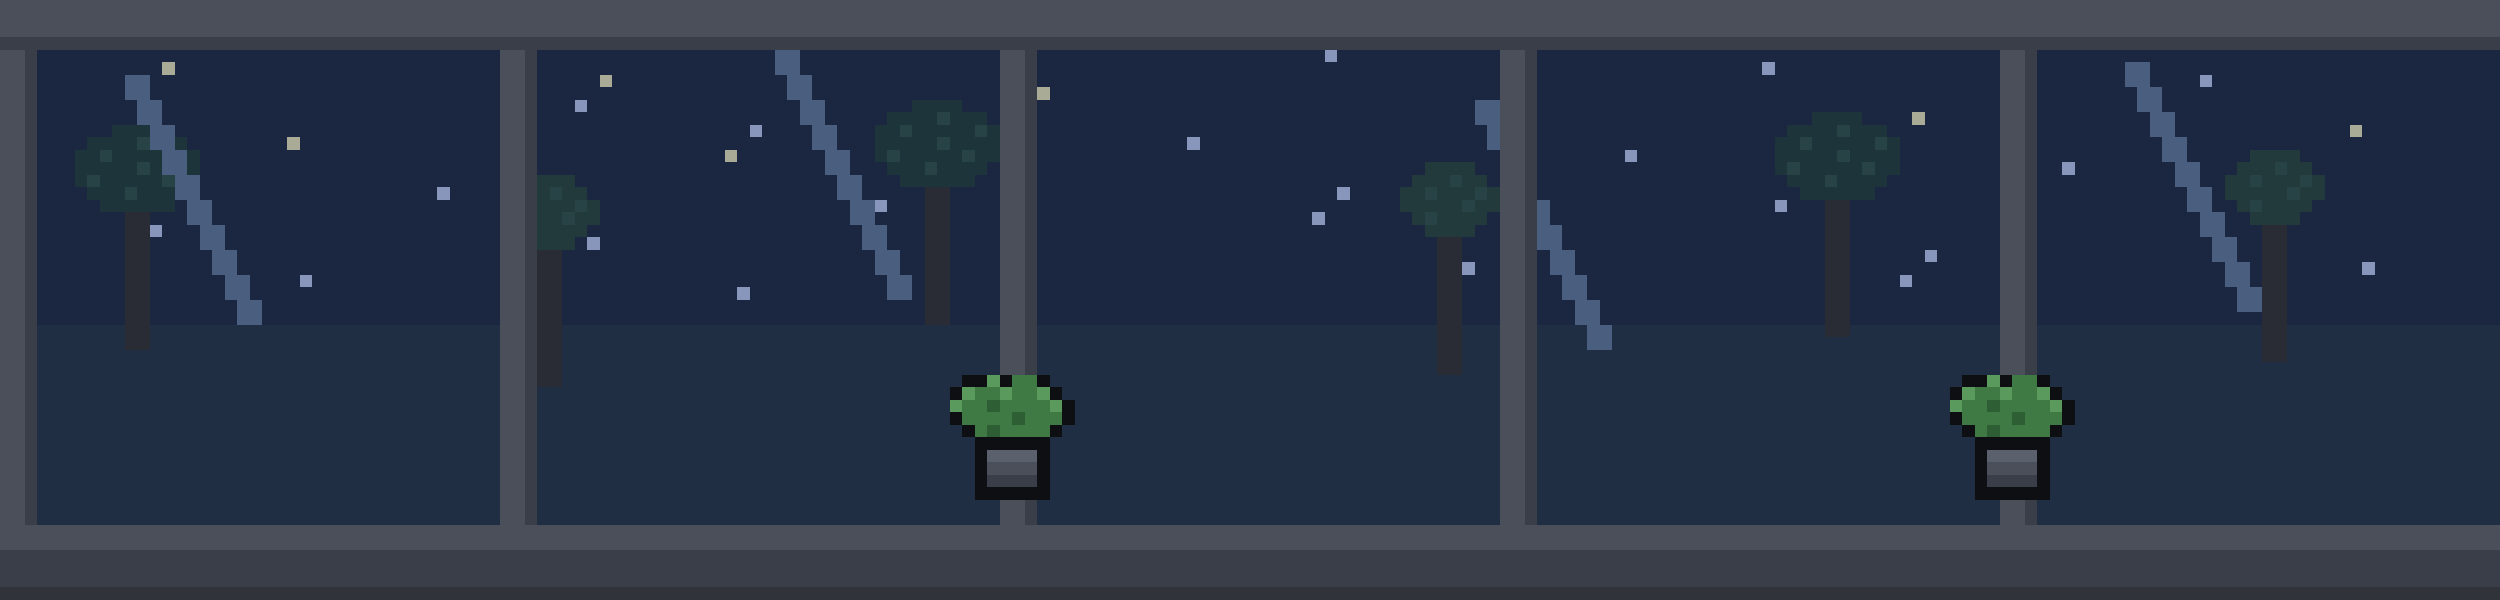
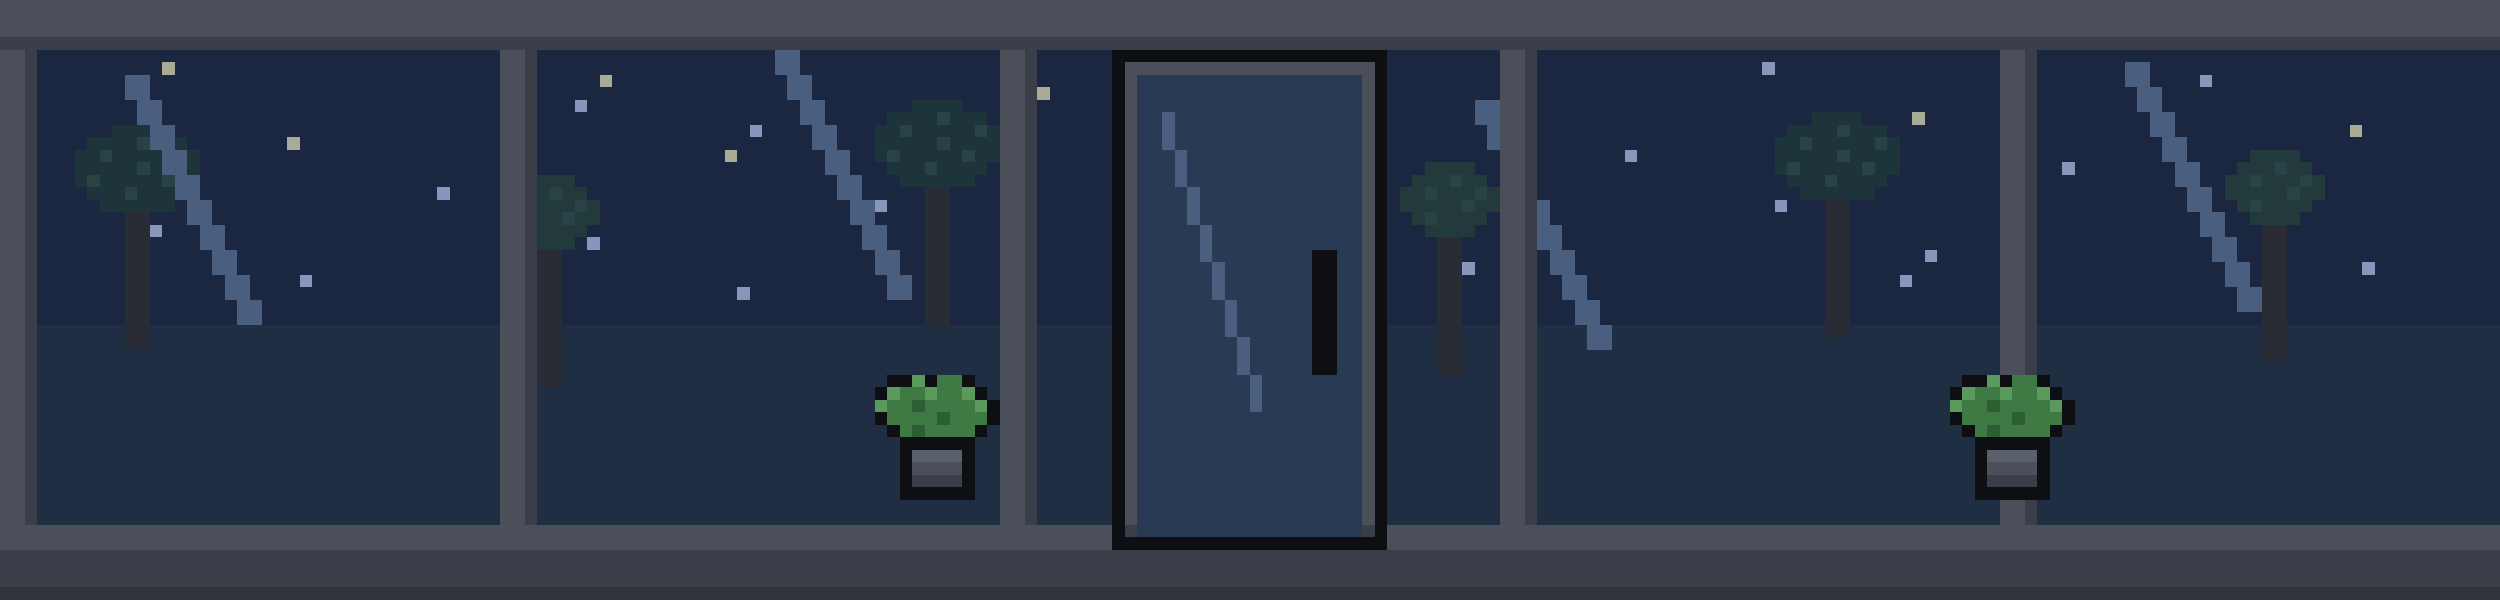
<svg xmlns="http://www.w3.org/2000/svg" viewBox="0 0 200 48" width="400" height="96" shape-rendering="crispEdges">
  <rect x="0" y="0" width="200" height="44" fill="#131a33" />
  <rect x="13" y="5" width="1" height="1" fill="#fff6c2" />
  <rect x="60" y="10" width="1" height="1" fill="#c9d3ff" />
  <rect x="107" y="15" width="1" height="1" fill="#c9d3ff" />
  <rect x="154" y="20" width="1" height="1" fill="#c9d3ff" />
  <rect x="1" y="1" width="1" height="1" fill="#c9d3ff" />
  <rect x="48" y="6" width="1" height="1" fill="#fff6c2" />
  <rect x="95" y="11" width="1" height="1" fill="#c9d3ff" />
  <rect x="142" y="16" width="1" height="1" fill="#c9d3ff" />
  <rect x="189" y="21" width="1" height="1" fill="#c9d3ff" />
  <rect x="36" y="2" width="1" height="1" fill="#c9d3ff" />
  <rect x="83" y="7" width="1" height="1" fill="#fff6c2" />
  <rect x="130" y="12" width="1" height="1" fill="#c9d3ff" />
  <rect x="177" y="17" width="1" height="1" fill="#c9d3ff" />
  <rect x="24" y="22" width="1" height="1" fill="#c9d3ff" />
  <rect x="71" y="3" width="1" height="1" fill="#c9d3ff" />
  <rect x="118" y="8" width="1" height="1" fill="#fff6c2" />
  <rect x="165" y="13" width="1" height="1" fill="#c9d3ff" />
  <rect x="12" y="18" width="1" height="1" fill="#c9d3ff" />
  <rect x="59" y="23" width="1" height="1" fill="#c9d3ff" />
  <rect x="106" y="4" width="1" height="1" fill="#c9d3ff" />
  <rect x="153" y="9" width="1" height="1" fill="#fff6c2" />
  <rect x="0" y="14" width="1" height="1" fill="#c9d3ff" />
  <rect x="47" y="19" width="1" height="1" fill="#c9d3ff" />
  <rect x="94" y="0" width="1" height="1" fill="#c9d3ff" />
  <rect x="141" y="5" width="1" height="1" fill="#c9d3ff" />
  <rect x="188" y="10" width="1" height="1" fill="#fff6c2" />
  <rect x="35" y="15" width="1" height="1" fill="#c9d3ff" />
  <rect x="82" y="20" width="1" height="1" fill="#c9d3ff" />
  <rect x="129" y="1" width="1" height="1" fill="#c9d3ff" />
  <rect x="176" y="6" width="1" height="1" fill="#c9d3ff" />
  <rect x="23" y="11" width="1" height="1" fill="#fff6c2" />
  <rect x="70" y="16" width="1" height="1" fill="#c9d3ff" />
  <rect x="117" y="21" width="1" height="1" fill="#c9d3ff" />
  <rect x="164" y="2" width="1" height="1" fill="#c9d3ff" />
  <rect x="11" y="7" width="1" height="1" fill="#c9d3ff" />
  <rect x="58" y="12" width="1" height="1" fill="#fff6c2" />
  <rect x="105" y="17" width="1" height="1" fill="#c9d3ff" />
  <rect x="152" y="22" width="1" height="1" fill="#c9d3ff" />
  <rect x="199" y="3" width="1" height="1" fill="#c9d3ff" />
  <rect x="46" y="8" width="1" height="1" fill="#c9d3ff" />
  <rect x="0" y="26" width="200" height="18" fill="#1a2638" />
  <rect x="10" y="16" width="2" height="12" fill="#2a2320" />
  <rect x="9" y="10" width="1" height="1" fill="#18302a" />
  <rect x="10" y="10" width="1" height="1" fill="#18302a" />
  <rect x="11" y="10" width="1" height="1" fill="#18302a" />
  <rect x="12" y="10" width="1" height="1" fill="#18302a" />
  <rect x="7" y="11" width="1" height="1" fill="#18302a" />
  <rect x="8" y="11" width="1" height="1" fill="#18302a" />
  <rect x="9" y="11" width="1" height="1" fill="#18302a" />
  <rect x="10" y="11" width="1" height="1" fill="#18302a" />
  <rect x="11" y="11" width="1" height="1" fill="#26493a" />
  <rect x="12" y="11" width="1" height="1" fill="#18302a" />
  <rect x="13" y="11" width="1" height="1" fill="#18302a" />
  <rect x="14" y="11" width="1" height="1" fill="#18302a" />
  <rect x="6" y="12" width="1" height="1" fill="#18302a" />
  <rect x="7" y="12" width="1" height="1" fill="#18302a" />
  <rect x="8" y="12" width="1" height="1" fill="#26493a" />
  <rect x="9" y="12" width="1" height="1" fill="#18302a" />
  <rect x="10" y="12" width="1" height="1" fill="#18302a" />
  <rect x="11" y="12" width="1" height="1" fill="#18302a" />
  <rect x="12" y="12" width="1" height="1" fill="#18302a" />
  <rect x="13" y="12" width="1" height="1" fill="#18302a" />
  <rect x="14" y="12" width="1" height="1" fill="#26493a" />
  <rect x="15" y="12" width="1" height="1" fill="#18302a" />
  <rect x="6" y="13" width="1" height="1" fill="#18302a" />
  <rect x="7" y="13" width="1" height="1" fill="#18302a" />
  <rect x="8" y="13" width="1" height="1" fill="#18302a" />
  <rect x="9" y="13" width="1" height="1" fill="#18302a" />
  <rect x="10" y="13" width="1" height="1" fill="#18302a" />
  <rect x="11" y="13" width="1" height="1" fill="#26493a" />
  <rect x="12" y="13" width="1" height="1" fill="#18302a" />
  <rect x="13" y="13" width="1" height="1" fill="#18302a" />
  <rect x="14" y="13" width="1" height="1" fill="#18302a" />
  <rect x="15" y="13" width="1" height="1" fill="#18302a" />
  <rect x="6" y="14" width="1" height="1" fill="#18302a" />
  <rect x="7" y="14" width="1" height="1" fill="#26493a" />
  <rect x="8" y="14" width="1" height="1" fill="#18302a" />
  <rect x="9" y="14" width="1" height="1" fill="#18302a" />
  <rect x="10" y="14" width="1" height="1" fill="#18302a" />
  <rect x="11" y="14" width="1" height="1" fill="#18302a" />
  <rect x="12" y="14" width="1" height="1" fill="#18302a" />
  <rect x="13" y="14" width="1" height="1" fill="#26493a" />
  <rect x="14" y="14" width="1" height="1" fill="#18302a" />
  <rect x="15" y="14" width="1" height="1" fill="#18302a" />
  <rect x="7" y="15" width="1" height="1" fill="#18302a" />
  <rect x="8" y="15" width="1" height="1" fill="#18302a" />
  <rect x="9" y="15" width="1" height="1" fill="#18302a" />
  <rect x="10" y="15" width="1" height="1" fill="#26493a" />
  <rect x="11" y="15" width="1" height="1" fill="#18302a" />
  <rect x="12" y="15" width="1" height="1" fill="#18302a" />
  <rect x="13" y="15" width="1" height="1" fill="#18302a" />
  <rect x="14" y="15" width="1" height="1" fill="#18302a" />
  <rect x="8" y="16" width="1" height="1" fill="#18302a" />
  <rect x="9" y="16" width="1" height="1" fill="#18302a" />
  <rect x="10" y="16" width="1" height="1" fill="#18302a" />
  <rect x="11" y="16" width="1" height="1" fill="#18302a" />
  <rect x="12" y="16" width="1" height="1" fill="#18302a" />
  <rect x="13" y="16" width="1" height="1" fill="#18302a" />
  <rect x="43" y="19" width="2" height="12" fill="#2a2320" />
  <rect x="42" y="14" width="1" height="1" fill="#1e3a2c" />
  <rect x="43" y="14" width="1" height="1" fill="#1e3a2c" />
  <rect x="44" y="14" width="1" height="1" fill="#1e3a2c" />
  <rect x="45" y="14" width="1" height="1" fill="#1e3a2c" />
  <rect x="41" y="15" width="1" height="1" fill="#1e3a2c" />
  <rect x="42" y="15" width="1" height="1" fill="#1e3a2c" />
  <rect x="43" y="15" width="1" height="1" fill="#1e3a2c" />
  <rect x="44" y="15" width="1" height="1" fill="#26493a" />
  <rect x="45" y="15" width="1" height="1" fill="#1e3a2c" />
  <rect x="46" y="15" width="1" height="1" fill="#1e3a2c" />
  <rect x="40" y="16" width="1" height="1" fill="#1e3a2c" />
  <rect x="41" y="16" width="1" height="1" fill="#1e3a2c" />
  <rect x="42" y="16" width="1" height="1" fill="#26493a" />
  <rect x="43" y="16" width="1" height="1" fill="#1e3a2c" />
  <rect x="44" y="16" width="1" height="1" fill="#1e3a2c" />
  <rect x="45" y="16" width="1" height="1" fill="#1e3a2c" />
  <rect x="46" y="16" width="1" height="1" fill="#26493a" />
  <rect x="47" y="16" width="1" height="1" fill="#1e3a2c" />
  <rect x="40" y="17" width="1" height="1" fill="#1e3a2c" />
  <rect x="41" y="17" width="1" height="1" fill="#1e3a2c" />
  <rect x="42" y="17" width="1" height="1" fill="#1e3a2c" />
  <rect x="43" y="17" width="1" height="1" fill="#1e3a2c" />
  <rect x="44" y="17" width="1" height="1" fill="#1e3a2c" />
  <rect x="45" y="17" width="1" height="1" fill="#26493a" />
  <rect x="46" y="17" width="1" height="1" fill="#1e3a2c" />
  <rect x="47" y="17" width="1" height="1" fill="#1e3a2c" />
  <rect x="41" y="18" width="1" height="1" fill="#1e3a2c" />
  <rect x="42" y="18" width="1" height="1" fill="#26493a" />
  <rect x="43" y="18" width="1" height="1" fill="#1e3a2c" />
  <rect x="44" y="18" width="1" height="1" fill="#1e3a2c" />
  <rect x="45" y="18" width="1" height="1" fill="#1e3a2c" />
  <rect x="46" y="18" width="1" height="1" fill="#1e3a2c" />
  <rect x="42" y="19" width="1" height="1" fill="#1e3a2c" />
  <rect x="43" y="19" width="1" height="1" fill="#1e3a2c" />
  <rect x="44" y="19" width="1" height="1" fill="#1e3a2c" />
  <rect x="45" y="19" width="1" height="1" fill="#1e3a2c" />
  <rect x="74" y="14" width="2" height="12" fill="#2a2320" />
  <rect x="73" y="8" width="1" height="1" fill="#18302a" />
  <rect x="74" y="8" width="1" height="1" fill="#18302a" />
  <rect x="75" y="8" width="1" height="1" fill="#18302a" />
  <rect x="76" y="8" width="1" height="1" fill="#18302a" />
  <rect x="71" y="9" width="1" height="1" fill="#18302a" />
  <rect x="72" y="9" width="1" height="1" fill="#18302a" />
  <rect x="73" y="9" width="1" height="1" fill="#18302a" />
  <rect x="74" y="9" width="1" height="1" fill="#18302a" />
  <rect x="75" y="9" width="1" height="1" fill="#26493a" />
  <rect x="76" y="9" width="1" height="1" fill="#18302a" />
  <rect x="77" y="9" width="1" height="1" fill="#18302a" />
  <rect x="78" y="9" width="1" height="1" fill="#18302a" />
  <rect x="70" y="10" width="1" height="1" fill="#18302a" />
  <rect x="71" y="10" width="1" height="1" fill="#18302a" />
  <rect x="72" y="10" width="1" height="1" fill="#26493a" />
  <rect x="73" y="10" width="1" height="1" fill="#18302a" />
  <rect x="74" y="10" width="1" height="1" fill="#18302a" />
  <rect x="75" y="10" width="1" height="1" fill="#18302a" />
  <rect x="76" y="10" width="1" height="1" fill="#18302a" />
  <rect x="77" y="10" width="1" height="1" fill="#18302a" />
  <rect x="78" y="10" width="1" height="1" fill="#26493a" />
  <rect x="79" y="10" width="1" height="1" fill="#18302a" />
  <rect x="70" y="11" width="1" height="1" fill="#18302a" />
  <rect x="71" y="11" width="1" height="1" fill="#18302a" />
  <rect x="72" y="11" width="1" height="1" fill="#18302a" />
  <rect x="73" y="11" width="1" height="1" fill="#18302a" />
  <rect x="74" y="11" width="1" height="1" fill="#18302a" />
  <rect x="75" y="11" width="1" height="1" fill="#26493a" />
  <rect x="76" y="11" width="1" height="1" fill="#18302a" />
  <rect x="77" y="11" width="1" height="1" fill="#18302a" />
  <rect x="78" y="11" width="1" height="1" fill="#18302a" />
  <rect x="79" y="11" width="1" height="1" fill="#18302a" />
  <rect x="70" y="12" width="1" height="1" fill="#18302a" />
  <rect x="71" y="12" width="1" height="1" fill="#26493a" />
  <rect x="72" y="12" width="1" height="1" fill="#18302a" />
  <rect x="73" y="12" width="1" height="1" fill="#18302a" />
  <rect x="74" y="12" width="1" height="1" fill="#18302a" />
  <rect x="75" y="12" width="1" height="1" fill="#18302a" />
  <rect x="76" y="12" width="1" height="1" fill="#18302a" />
  <rect x="77" y="12" width="1" height="1" fill="#26493a" />
  <rect x="78" y="12" width="1" height="1" fill="#18302a" />
  <rect x="79" y="12" width="1" height="1" fill="#18302a" />
  <rect x="71" y="13" width="1" height="1" fill="#18302a" />
  <rect x="72" y="13" width="1" height="1" fill="#18302a" />
  <rect x="73" y="13" width="1" height="1" fill="#18302a" />
  <rect x="74" y="13" width="1" height="1" fill="#26493a" />
  <rect x="75" y="13" width="1" height="1" fill="#18302a" />
  <rect x="76" y="13" width="1" height="1" fill="#18302a" />
  <rect x="77" y="13" width="1" height="1" fill="#18302a" />
  <rect x="78" y="13" width="1" height="1" fill="#18302a" />
  <rect x="72" y="14" width="1" height="1" fill="#18302a" />
  <rect x="73" y="14" width="1" height="1" fill="#18302a" />
  <rect x="74" y="14" width="1" height="1" fill="#18302a" />
  <rect x="75" y="14" width="1" height="1" fill="#18302a" />
  <rect x="76" y="14" width="1" height="1" fill="#18302a" />
  <rect x="77" y="14" width="1" height="1" fill="#18302a" />
  <rect x="115" y="18" width="2" height="12" fill="#2a2320" />
  <rect x="114" y="13" width="1" height="1" fill="#1e3a2c" />
  <rect x="115" y="13" width="1" height="1" fill="#1e3a2c" />
  <rect x="116" y="13" width="1" height="1" fill="#1e3a2c" />
  <rect x="117" y="13" width="1" height="1" fill="#1e3a2c" />
  <rect x="113" y="14" width="1" height="1" fill="#1e3a2c" />
  <rect x="114" y="14" width="1" height="1" fill="#1e3a2c" />
  <rect x="115" y="14" width="1" height="1" fill="#1e3a2c" />
  <rect x="116" y="14" width="1" height="1" fill="#26493a" />
  <rect x="117" y="14" width="1" height="1" fill="#1e3a2c" />
  <rect x="118" y="14" width="1" height="1" fill="#1e3a2c" />
  <rect x="112" y="15" width="1" height="1" fill="#1e3a2c" />
  <rect x="113" y="15" width="1" height="1" fill="#1e3a2c" />
  <rect x="114" y="15" width="1" height="1" fill="#26493a" />
  <rect x="115" y="15" width="1" height="1" fill="#1e3a2c" />
  <rect x="116" y="15" width="1" height="1" fill="#1e3a2c" />
  <rect x="117" y="15" width="1" height="1" fill="#1e3a2c" />
  <rect x="118" y="15" width="1" height="1" fill="#26493a" />
  <rect x="119" y="15" width="1" height="1" fill="#1e3a2c" />
  <rect x="112" y="16" width="1" height="1" fill="#1e3a2c" />
  <rect x="113" y="16" width="1" height="1" fill="#1e3a2c" />
  <rect x="114" y="16" width="1" height="1" fill="#1e3a2c" />
  <rect x="115" y="16" width="1" height="1" fill="#1e3a2c" />
  <rect x="116" y="16" width="1" height="1" fill="#1e3a2c" />
  <rect x="117" y="16" width="1" height="1" fill="#26493a" />
  <rect x="118" y="16" width="1" height="1" fill="#1e3a2c" />
  <rect x="119" y="16" width="1" height="1" fill="#1e3a2c" />
  <rect x="113" y="17" width="1" height="1" fill="#1e3a2c" />
  <rect x="114" y="17" width="1" height="1" fill="#26493a" />
  <rect x="115" y="17" width="1" height="1" fill="#1e3a2c" />
  <rect x="116" y="17" width="1" height="1" fill="#1e3a2c" />
  <rect x="117" y="17" width="1" height="1" fill="#1e3a2c" />
  <rect x="118" y="17" width="1" height="1" fill="#1e3a2c" />
  <rect x="114" y="18" width="1" height="1" fill="#1e3a2c" />
  <rect x="115" y="18" width="1" height="1" fill="#1e3a2c" />
  <rect x="116" y="18" width="1" height="1" fill="#1e3a2c" />
  <rect x="117" y="18" width="1" height="1" fill="#1e3a2c" />
  <rect x="146" y="15" width="2" height="12" fill="#2a2320" />
  <rect x="145" y="9" width="1" height="1" fill="#18302a" />
  <rect x="146" y="9" width="1" height="1" fill="#18302a" />
  <rect x="147" y="9" width="1" height="1" fill="#18302a" />
  <rect x="148" y="9" width="1" height="1" fill="#18302a" />
  <rect x="143" y="10" width="1" height="1" fill="#18302a" />
  <rect x="144" y="10" width="1" height="1" fill="#18302a" />
  <rect x="145" y="10" width="1" height="1" fill="#18302a" />
  <rect x="146" y="10" width="1" height="1" fill="#18302a" />
  <rect x="147" y="10" width="1" height="1" fill="#26493a" />
  <rect x="148" y="10" width="1" height="1" fill="#18302a" />
  <rect x="149" y="10" width="1" height="1" fill="#18302a" />
  <rect x="150" y="10" width="1" height="1" fill="#18302a" />
  <rect x="142" y="11" width="1" height="1" fill="#18302a" />
  <rect x="143" y="11" width="1" height="1" fill="#18302a" />
  <rect x="144" y="11" width="1" height="1" fill="#26493a" />
  <rect x="145" y="11" width="1" height="1" fill="#18302a" />
  <rect x="146" y="11" width="1" height="1" fill="#18302a" />
  <rect x="147" y="11" width="1" height="1" fill="#18302a" />
  <rect x="148" y="11" width="1" height="1" fill="#18302a" />
  <rect x="149" y="11" width="1" height="1" fill="#18302a" />
  <rect x="150" y="11" width="1" height="1" fill="#26493a" />
  <rect x="151" y="11" width="1" height="1" fill="#18302a" />
  <rect x="142" y="12" width="1" height="1" fill="#18302a" />
  <rect x="143" y="12" width="1" height="1" fill="#18302a" />
  <rect x="144" y="12" width="1" height="1" fill="#18302a" />
  <rect x="145" y="12" width="1" height="1" fill="#18302a" />
  <rect x="146" y="12" width="1" height="1" fill="#18302a" />
  <rect x="147" y="12" width="1" height="1" fill="#26493a" />
  <rect x="148" y="12" width="1" height="1" fill="#18302a" />
  <rect x="149" y="12" width="1" height="1" fill="#18302a" />
  <rect x="150" y="12" width="1" height="1" fill="#18302a" />
  <rect x="151" y="12" width="1" height="1" fill="#18302a" />
  <rect x="142" y="13" width="1" height="1" fill="#18302a" />
  <rect x="143" y="13" width="1" height="1" fill="#26493a" />
  <rect x="144" y="13" width="1" height="1" fill="#18302a" />
  <rect x="145" y="13" width="1" height="1" fill="#18302a" />
  <rect x="146" y="13" width="1" height="1" fill="#18302a" />
  <rect x="147" y="13" width="1" height="1" fill="#18302a" />
  <rect x="148" y="13" width="1" height="1" fill="#18302a" />
  <rect x="149" y="13" width="1" height="1" fill="#26493a" />
  <rect x="150" y="13" width="1" height="1" fill="#18302a" />
  <rect x="151" y="13" width="1" height="1" fill="#18302a" />
  <rect x="143" y="14" width="1" height="1" fill="#18302a" />
  <rect x="144" y="14" width="1" height="1" fill="#18302a" />
  <rect x="145" y="14" width="1" height="1" fill="#18302a" />
  <rect x="146" y="14" width="1" height="1" fill="#26493a" />
  <rect x="147" y="14" width="1" height="1" fill="#18302a" />
  <rect x="148" y="14" width="1" height="1" fill="#18302a" />
  <rect x="149" y="14" width="1" height="1" fill="#18302a" />
  <rect x="150" y="14" width="1" height="1" fill="#18302a" />
  <rect x="144" y="15" width="1" height="1" fill="#18302a" />
  <rect x="145" y="15" width="1" height="1" fill="#18302a" />
  <rect x="146" y="15" width="1" height="1" fill="#18302a" />
  <rect x="147" y="15" width="1" height="1" fill="#18302a" />
  <rect x="148" y="15" width="1" height="1" fill="#18302a" />
  <rect x="149" y="15" width="1" height="1" fill="#18302a" />
  <rect x="181" y="17" width="2" height="12" fill="#2a2320" />
  <rect x="180" y="12" width="1" height="1" fill="#1e3a2c" />
  <rect x="181" y="12" width="1" height="1" fill="#1e3a2c" />
  <rect x="182" y="12" width="1" height="1" fill="#1e3a2c" />
  <rect x="183" y="12" width="1" height="1" fill="#1e3a2c" />
  <rect x="179" y="13" width="1" height="1" fill="#1e3a2c" />
  <rect x="180" y="13" width="1" height="1" fill="#1e3a2c" />
  <rect x="181" y="13" width="1" height="1" fill="#1e3a2c" />
  <rect x="182" y="13" width="1" height="1" fill="#26493a" />
  <rect x="183" y="13" width="1" height="1" fill="#1e3a2c" />
  <rect x="184" y="13" width="1" height="1" fill="#1e3a2c" />
  <rect x="178" y="14" width="1" height="1" fill="#1e3a2c" />
  <rect x="179" y="14" width="1" height="1" fill="#1e3a2c" />
  <rect x="180" y="14" width="1" height="1" fill="#26493a" />
  <rect x="181" y="14" width="1" height="1" fill="#1e3a2c" />
  <rect x="182" y="14" width="1" height="1" fill="#1e3a2c" />
  <rect x="183" y="14" width="1" height="1" fill="#1e3a2c" />
  <rect x="184" y="14" width="1" height="1" fill="#26493a" />
  <rect x="185" y="14" width="1" height="1" fill="#1e3a2c" />
  <rect x="178" y="15" width="1" height="1" fill="#1e3a2c" />
  <rect x="179" y="15" width="1" height="1" fill="#1e3a2c" />
  <rect x="180" y="15" width="1" height="1" fill="#1e3a2c" />
  <rect x="181" y="15" width="1" height="1" fill="#1e3a2c" />
  <rect x="182" y="15" width="1" height="1" fill="#1e3a2c" />
  <rect x="183" y="15" width="1" height="1" fill="#26493a" />
  <rect x="184" y="15" width="1" height="1" fill="#1e3a2c" />
  <rect x="185" y="15" width="1" height="1" fill="#1e3a2c" />
  <rect x="179" y="16" width="1" height="1" fill="#1e3a2c" />
  <rect x="180" y="16" width="1" height="1" fill="#26493a" />
  <rect x="181" y="16" width="1" height="1" fill="#1e3a2c" />
  <rect x="182" y="16" width="1" height="1" fill="#1e3a2c" />
  <rect x="183" y="16" width="1" height="1" fill="#1e3a2c" />
  <rect x="184" y="16" width="1" height="1" fill="#1e3a2c" />
  <rect x="180" y="17" width="1" height="1" fill="#1e3a2c" />
  <rect x="181" y="17" width="1" height="1" fill="#1e3a2c" />
  <rect x="182" y="17" width="1" height="1" fill="#1e3a2c" />
  <rect x="183" y="17" width="1" height="1" fill="#1e3a2c" />
  <rect x="0" y="0" width="200" height="44" fill="#2a3a5566" />
  <rect x="10" y="6" width="2" height="2" fill="#4a5e80" />
  <rect x="11" y="8" width="2" height="2" fill="#4a5e80" />
  <rect x="12" y="10" width="2" height="2" fill="#4a5e80" />
  <rect x="13" y="12" width="2" height="2" fill="#4a5e80" />
  <rect x="14" y="14" width="2" height="2" fill="#4a5e80" />
  <rect x="15" y="16" width="2" height="2" fill="#4a5e80" />
  <rect x="16" y="18" width="2" height="2" fill="#4a5e80" />
  <rect x="17" y="20" width="2" height="2" fill="#4a5e80" />
  <rect x="18" y="22" width="2" height="2" fill="#4a5e80" />
  <rect x="19" y="24" width="2" height="2" fill="#4a5e80" />
  <rect x="62" y="4" width="2" height="2" fill="#4a5e80" />
  <rect x="63" y="6" width="2" height="2" fill="#4a5e80" />
  <rect x="64" y="8" width="2" height="2" fill="#4a5e80" />
  <rect x="65" y="10" width="2" height="2" fill="#4a5e80" />
  <rect x="66" y="12" width="2" height="2" fill="#4a5e80" />
  <rect x="67" y="14" width="2" height="2" fill="#4a5e80" />
  <rect x="68" y="16" width="2" height="2" fill="#4a5e80" />
  <rect x="69" y="18" width="2" height="2" fill="#4a5e80" />
  <rect x="70" y="20" width="2" height="2" fill="#4a5e80" />
  <rect x="71" y="22" width="2" height="2" fill="#4a5e80" />
  <rect x="118" y="8" width="2" height="2" fill="#4a5e80" />
  <rect x="119" y="10" width="2" height="2" fill="#4a5e80" />
  <rect x="120" y="12" width="2" height="2" fill="#4a5e80" />
  <rect x="121" y="14" width="2" height="2" fill="#4a5e80" />
  <rect x="122" y="16" width="2" height="2" fill="#4a5e80" />
  <rect x="123" y="18" width="2" height="2" fill="#4a5e80" />
  <rect x="124" y="20" width="2" height="2" fill="#4a5e80" />
  <rect x="125" y="22" width="2" height="2" fill="#4a5e80" />
  <rect x="126" y="24" width="2" height="2" fill="#4a5e80" />
  <rect x="127" y="26" width="2" height="2" fill="#4a5e80" />
  <rect x="170" y="5" width="2" height="2" fill="#4a5e80" />
  <rect x="171" y="7" width="2" height="2" fill="#4a5e80" />
  <rect x="172" y="9" width="2" height="2" fill="#4a5e80" />
  <rect x="173" y="11" width="2" height="2" fill="#4a5e80" />
  <rect x="174" y="13" width="2" height="2" fill="#4a5e80" />
  <rect x="175" y="15" width="2" height="2" fill="#4a5e80" />
  <rect x="176" y="17" width="2" height="2" fill="#4a5e80" />
  <rect x="177" y="19" width="2" height="2" fill="#4a5e80" />
  <rect x="178" y="21" width="2" height="2" fill="#4a5e80" />
  <rect x="179" y="23" width="2" height="2" fill="#4a5e80" />
  <rect x="0" y="0" width="2" height="44" fill="#4a4f5a" />
  <rect x="2" y="0" width="1" height="44" fill="#3a3e48" />
  <rect x="40" y="0" width="2" height="44" fill="#4a4f5a" />
  <rect x="42" y="0" width="1" height="44" fill="#3a3e48" />
  <rect x="80" y="0" width="2" height="44" fill="#4a4f5a" />
  <rect x="82" y="0" width="1" height="44" fill="#3a3e48" />
  <rect x="120" y="0" width="2" height="44" fill="#4a4f5a" />
  <rect x="122" y="0" width="1" height="44" fill="#3a3e48" />
  <rect x="160" y="0" width="2" height="44" fill="#4a4f5a" />
  <rect x="162" y="0" width="1" height="44" fill="#3a3e48" />
  <rect x="0" y="0" width="200" height="3" fill="#4a4f5a" />
  <rect x="0" y="3" width="200" height="1" fill="#3a3e48" />
  <rect x="0" y="42" width="200" height="2" fill="#4a4f5a" />
  <rect x="0" y="44" width="200" height="4" fill="#3a3e48" />
  <rect x="0" y="47" width="200" height="1" fill="#30333a" />
+   <rect x="71" y="30" width="1" height="1" fill="#0e0f12" />
+   <rect x="72" y="30" width="1" height="1" fill="#0e0f12" />
+   <rect x="73" y="30" width="1" height="1" fill="#5a9a5c" />
+   <rect x="74" y="30" width="1" height="1" fill="#0e0f12" />
+   <rect x="75" y="30" width="1" height="1" fill="#3f7a44" />
+   <rect x="76" y="30" width="1" height="1" fill="#3f7a44" />
  <rect x="77" y="30" width="1" height="1" fill="#0e0f12" />
-   <rect x="78" y="30" width="1" height="1" fill="#0e0f12" />
-   <rect x="79" y="30" width="1" height="1" fill="#5a9a5c" />
-   <rect x="80" y="30" width="1" height="1" fill="#0e0f12" />
-   <rect x="81" y="30" width="1" height="1" fill="#3f7a44" />
-   <rect x="82" y="30" width="1" height="1" fill="#3f7a44" />
-   <rect x="83" y="30" width="1" height="1" fill="#0e0f12" />
-   <rect x="76" y="31" width="1" height="1" fill="#0e0f12" />
+   <rect x="70" y="31" width="1" height="1" fill="#0e0f12" />
+   <rect x="71" y="31" width="1" height="1" fill="#5a9a5c" />
+   <rect x="72" y="31" width="1" height="1" fill="#3f7a44" />
+   <rect x="73" y="31" width="1" height="1" fill="#3f7a44" />
+   <rect x="74" y="31" width="1" height="1" fill="#5a9a5c" />
+   <rect x="75" y="31" width="1" height="1" fill="#3f7a44" />
+   <rect x="76" y="31" width="1" height="1" fill="#3f7a44" />
  <rect x="77" y="31" width="1" height="1" fill="#5a9a5c" />
-   <rect x="78" y="31" width="1" height="1" fill="#3f7a44" />
-   <rect x="79" y="31" width="1" height="1" fill="#3f7a44" />
-   <rect x="80" y="31" width="1" height="1" fill="#5a9a5c" />
-   <rect x="81" y="31" width="1" height="1" fill="#3f7a44" />
-   <rect x="82" y="31" width="1" height="1" fill="#3f7a44" />
-   <rect x="83" y="31" width="1" height="1" fill="#5a9a5c" />
-   <rect x="84" y="31" width="1" height="1" fill="#0e0f12" />
-   <rect x="76" y="32" width="1" height="1" fill="#5a9a5c" />
+   <rect x="78" y="31" width="1" height="1" fill="#0e0f12" />
+   <rect x="70" y="32" width="1" height="1" fill="#5a9a5c" />
+   <rect x="71" y="32" width="1" height="1" fill="#3f7a44" />
+   <rect x="72" y="32" width="1" height="1" fill="#3f7a44" />
+   <rect x="73" y="32" width="1" height="1" fill="#2e5e33" />
+   <rect x="74" y="32" width="1" height="1" fill="#3f7a44" />
+   <rect x="75" y="32" width="1" height="1" fill="#3f7a44" />
+   <rect x="76" y="32" width="1" height="1" fill="#3f7a44" />
  <rect x="77" y="32" width="1" height="1" fill="#3f7a44" />
-   <rect x="78" y="32" width="1" height="1" fill="#3f7a44" />
-   <rect x="79" y="32" width="1" height="1" fill="#2e5e33" />
-   <rect x="80" y="32" width="1" height="1" fill="#3f7a44" />
-   <rect x="81" y="32" width="1" height="1" fill="#3f7a44" />
-   <rect x="82" y="32" width="1" height="1" fill="#3f7a44" />
-   <rect x="83" y="32" width="1" height="1" fill="#3f7a44" />
-   <rect x="84" y="32" width="1" height="1" fill="#5a9a5c" />
-   <rect x="85" y="32" width="1" height="1" fill="#0e0f12" />
-   <rect x="76" y="33" width="1" height="1" fill="#0e0f12" />
+   <rect x="78" y="32" width="1" height="1" fill="#5a9a5c" />
+   <rect x="79" y="32" width="1" height="1" fill="#0e0f12" />
+   <rect x="70" y="33" width="1" height="1" fill="#0e0f12" />
+   <rect x="71" y="33" width="1" height="1" fill="#3f7a44" />
+   <rect x="72" y="33" width="1" height="1" fill="#3f7a44" />
+   <rect x="73" y="33" width="1" height="1" fill="#3f7a44" />
+   <rect x="74" y="33" width="1" height="1" fill="#3f7a44" />
+   <rect x="75" y="33" width="1" height="1" fill="#2e5e33" />
+   <rect x="76" y="33" width="1" height="1" fill="#3f7a44" />
  <rect x="77" y="33" width="1" height="1" fill="#3f7a44" />
  <rect x="78" y="33" width="1" height="1" fill="#3f7a44" />
-   <rect x="79" y="33" width="1" height="1" fill="#3f7a44" />
-   <rect x="80" y="33" width="1" height="1" fill="#3f7a44" />
-   <rect x="81" y="33" width="1" height="1" fill="#2e5e33" />
-   <rect x="82" y="33" width="1" height="1" fill="#3f7a44" />
-   <rect x="83" y="33" width="1" height="1" fill="#3f7a44" />
-   <rect x="84" y="33" width="1" height="1" fill="#3f7a44" />
-   <rect x="85" y="33" width="1" height="1" fill="#0e0f12" />
-   <rect x="77" y="34" width="1" height="1" fill="#0e0f12" />
-   <rect x="78" y="34" width="1" height="1" fill="#3f7a44" />
-   <rect x="79" y="34" width="1" height="1" fill="#2e5e33" />
-   <rect x="80" y="34" width="1" height="1" fill="#3f7a44" />
-   <rect x="81" y="34" width="1" height="1" fill="#3f7a44" />
-   <rect x="82" y="34" width="1" height="1" fill="#3f7a44" />
-   <rect x="83" y="34" width="1" height="1" fill="#3f7a44" />
-   <rect x="84" y="34" width="1" height="1" fill="#0e0f12" />
-   <rect x="78" y="35" width="1" height="1" fill="#0e0f12" />
-   <rect x="79" y="35" width="1" height="1" fill="#3f7a44" />
-   <rect x="80" y="35" width="1" height="1" fill="#3f7a44" />
-   <rect x="81" y="35" width="1" height="1" fill="#3f7a44" />
-   <rect x="82" y="35" width="1" height="1" fill="#0e0f12" />
-   <rect x="83" y="35" width="1" height="1" fill="#0e0f12" />
-   <rect x="78" y="35" width="6" height="5" fill="#0e0f12" />
-   <rect x="79" y="36" width="4" height="3" fill="#4a4f5a" />
-   <rect x="79" y="36" width="4" height="1" fill="#5a606c" />
-   <rect x="79" y="38" width="4" height="1" fill="#3a3e48" />
+   <rect x="79" y="33" width="1" height="1" fill="#0e0f12" />
+   <rect x="71" y="34" width="1" height="1" fill="#0e0f12" />
+   <rect x="72" y="34" width="1" height="1" fill="#3f7a44" />
+   <rect x="73" y="34" width="1" height="1" fill="#2e5e33" />
+   <rect x="74" y="34" width="1" height="1" fill="#3f7a44" />
+   <rect x="75" y="34" width="1" height="1" fill="#3f7a44" />
+   <rect x="76" y="34" width="1" height="1" fill="#3f7a44" />
+   <rect x="77" y="34" width="1" height="1" fill="#3f7a44" />
+   <rect x="78" y="34" width="1" height="1" fill="#0e0f12" />
+   <rect x="72" y="35" width="1" height="1" fill="#0e0f12" />
+   <rect x="73" y="35" width="1" height="1" fill="#3f7a44" />
+   <rect x="74" y="35" width="1" height="1" fill="#3f7a44" />
+   <rect x="75" y="35" width="1" height="1" fill="#3f7a44" />
+   <rect x="76" y="35" width="1" height="1" fill="#0e0f12" />
+   <rect x="77" y="35" width="1" height="1" fill="#0e0f12" />
+   <rect x="72" y="35" width="6" height="5" fill="#0e0f12" />
+   <rect x="73" y="36" width="4" height="3" fill="#4a4f5a" />
+   <rect x="73" y="36" width="4" height="1" fill="#5a606c" />
+   <rect x="73" y="38" width="4" height="1" fill="#3a3e48" />
  <rect x="157" y="30" width="1" height="1" fill="#0e0f12" />
  <rect x="158" y="30" width="1" height="1" fill="#0e0f12" />
  <rect x="159" y="30" width="1" height="1" fill="#5a9a5c" />
  <rect x="160" y="30" width="1" height="1" fill="#0e0f12" />
  <rect x="161" y="30" width="1" height="1" fill="#3f7a44" />
  <rect x="162" y="30" width="1" height="1" fill="#3f7a44" />
  <rect x="163" y="30" width="1" height="1" fill="#0e0f12" />
  <rect x="156" y="31" width="1" height="1" fill="#0e0f12" />
  <rect x="157" y="31" width="1" height="1" fill="#5a9a5c" />
  <rect x="158" y="31" width="1" height="1" fill="#3f7a44" />
  <rect x="159" y="31" width="1" height="1" fill="#3f7a44" />
  <rect x="160" y="31" width="1" height="1" fill="#5a9a5c" />
  <rect x="161" y="31" width="1" height="1" fill="#3f7a44" />
  <rect x="162" y="31" width="1" height="1" fill="#3f7a44" />
  <rect x="163" y="31" width="1" height="1" fill="#5a9a5c" />
  <rect x="164" y="31" width="1" height="1" fill="#0e0f12" />
  <rect x="156" y="32" width="1" height="1" fill="#5a9a5c" />
  <rect x="157" y="32" width="1" height="1" fill="#3f7a44" />
  <rect x="158" y="32" width="1" height="1" fill="#3f7a44" />
  <rect x="159" y="32" width="1" height="1" fill="#2e5e33" />
  <rect x="160" y="32" width="1" height="1" fill="#3f7a44" />
  <rect x="161" y="32" width="1" height="1" fill="#3f7a44" />
  <rect x="162" y="32" width="1" height="1" fill="#3f7a44" />
  <rect x="163" y="32" width="1" height="1" fill="#3f7a44" />
  <rect x="164" y="32" width="1" height="1" fill="#5a9a5c" />
  <rect x="165" y="32" width="1" height="1" fill="#0e0f12" />
  <rect x="156" y="33" width="1" height="1" fill="#0e0f12" />
  <rect x="157" y="33" width="1" height="1" fill="#3f7a44" />
  <rect x="158" y="33" width="1" height="1" fill="#3f7a44" />
  <rect x="159" y="33" width="1" height="1" fill="#3f7a44" />
  <rect x="160" y="33" width="1" height="1" fill="#3f7a44" />
  <rect x="161" y="33" width="1" height="1" fill="#2e5e33" />
  <rect x="162" y="33" width="1" height="1" fill="#3f7a44" />
  <rect x="163" y="33" width="1" height="1" fill="#3f7a44" />
  <rect x="164" y="33" width="1" height="1" fill="#3f7a44" />
  <rect x="165" y="33" width="1" height="1" fill="#0e0f12" />
  <rect x="157" y="34" width="1" height="1" fill="#0e0f12" />
  <rect x="158" y="34" width="1" height="1" fill="#3f7a44" />
  <rect x="159" y="34" width="1" height="1" fill="#2e5e33" />
  <rect x="160" y="34" width="1" height="1" fill="#3f7a44" />
  <rect x="161" y="34" width="1" height="1" fill="#3f7a44" />
  <rect x="162" y="34" width="1" height="1" fill="#3f7a44" />
  <rect x="163" y="34" width="1" height="1" fill="#3f7a44" />
  <rect x="164" y="34" width="1" height="1" fill="#0e0f12" />
  <rect x="158" y="35" width="1" height="1" fill="#0e0f12" />
  <rect x="159" y="35" width="1" height="1" fill="#3f7a44" />
  <rect x="160" y="35" width="1" height="1" fill="#3f7a44" />
  <rect x="161" y="35" width="1" height="1" fill="#3f7a44" />
  <rect x="162" y="35" width="1" height="1" fill="#0e0f12" />
  <rect x="163" y="35" width="1" height="1" fill="#0e0f12" />
  <rect x="158" y="35" width="6" height="5" fill="#0e0f12" />
  <rect x="159" y="36" width="4" height="3" fill="#4a4f5a" />
  <rect x="159" y="36" width="4" height="1" fill="#5a606c" />
  <rect x="159" y="38" width="4" height="1" fill="#3a3e48" />
+   <rect x="89" y="4" width="22" height="40" fill="#0e0f12" />
+   <rect x="90" y="5" width="20" height="38" fill="#4a4f5a" />
+   <rect x="90" y="42" width="20" height="1" fill="#3a3e48" />
+   <rect x="91" y="6" width="18" height="37" fill="#2a3a55" />
+   <rect x="91" y="6" width="18" height="37" fill="#2a3a5566" />
+   <rect x="93" y="9" width="1" height="3" fill="#4a5e80" />
+   <rect x="94" y="12" width="1" height="3" fill="#4a5e80" />
+   <rect x="95" y="15" width="1" height="3" fill="#4a5e80" />
+   <rect x="96" y="18" width="1" height="3" fill="#4a5e80" />
+   <rect x="97" y="21" width="1" height="3" fill="#4a5e80" />
+   <rect x="98" y="24" width="1" height="3" fill="#4a5e80" />
+   <rect x="99" y="27" width="1" height="3" fill="#4a5e80" />
+   <rect x="100" y="30" width="1" height="3" fill="#4a5e80" />
+   <rect x="105" y="20" width="2" height="10" fill="#0e0f12" />
</svg>
